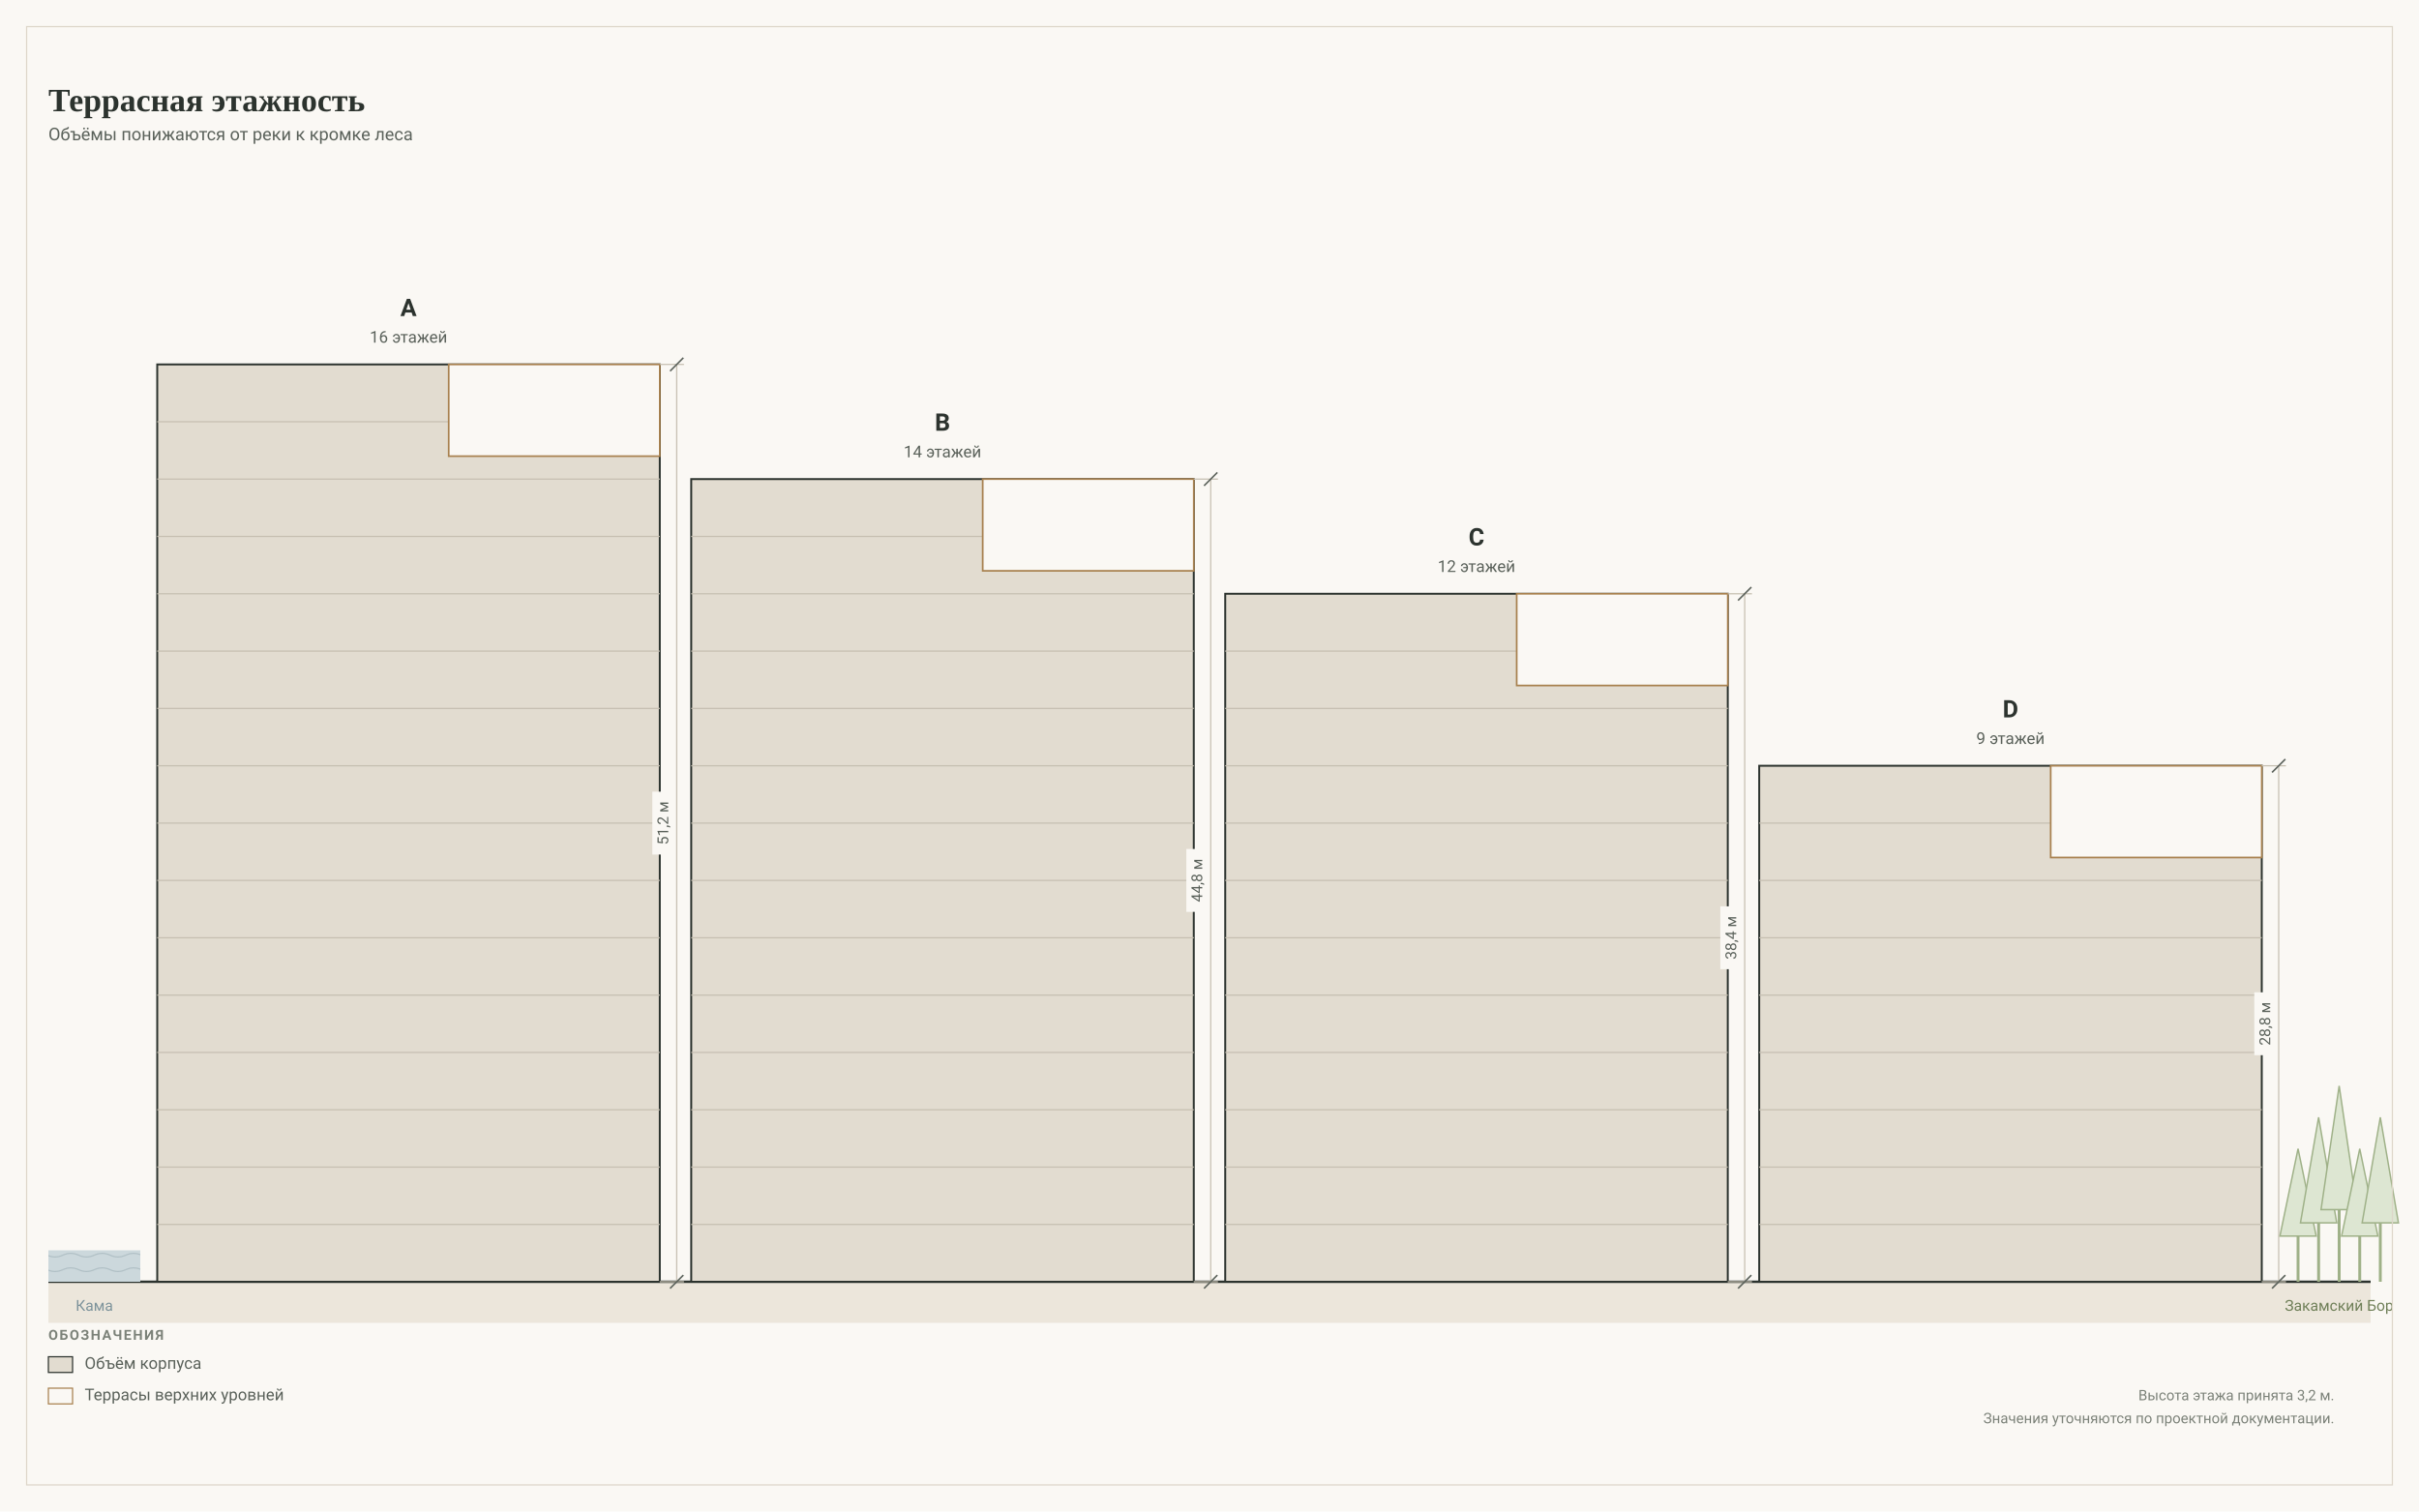
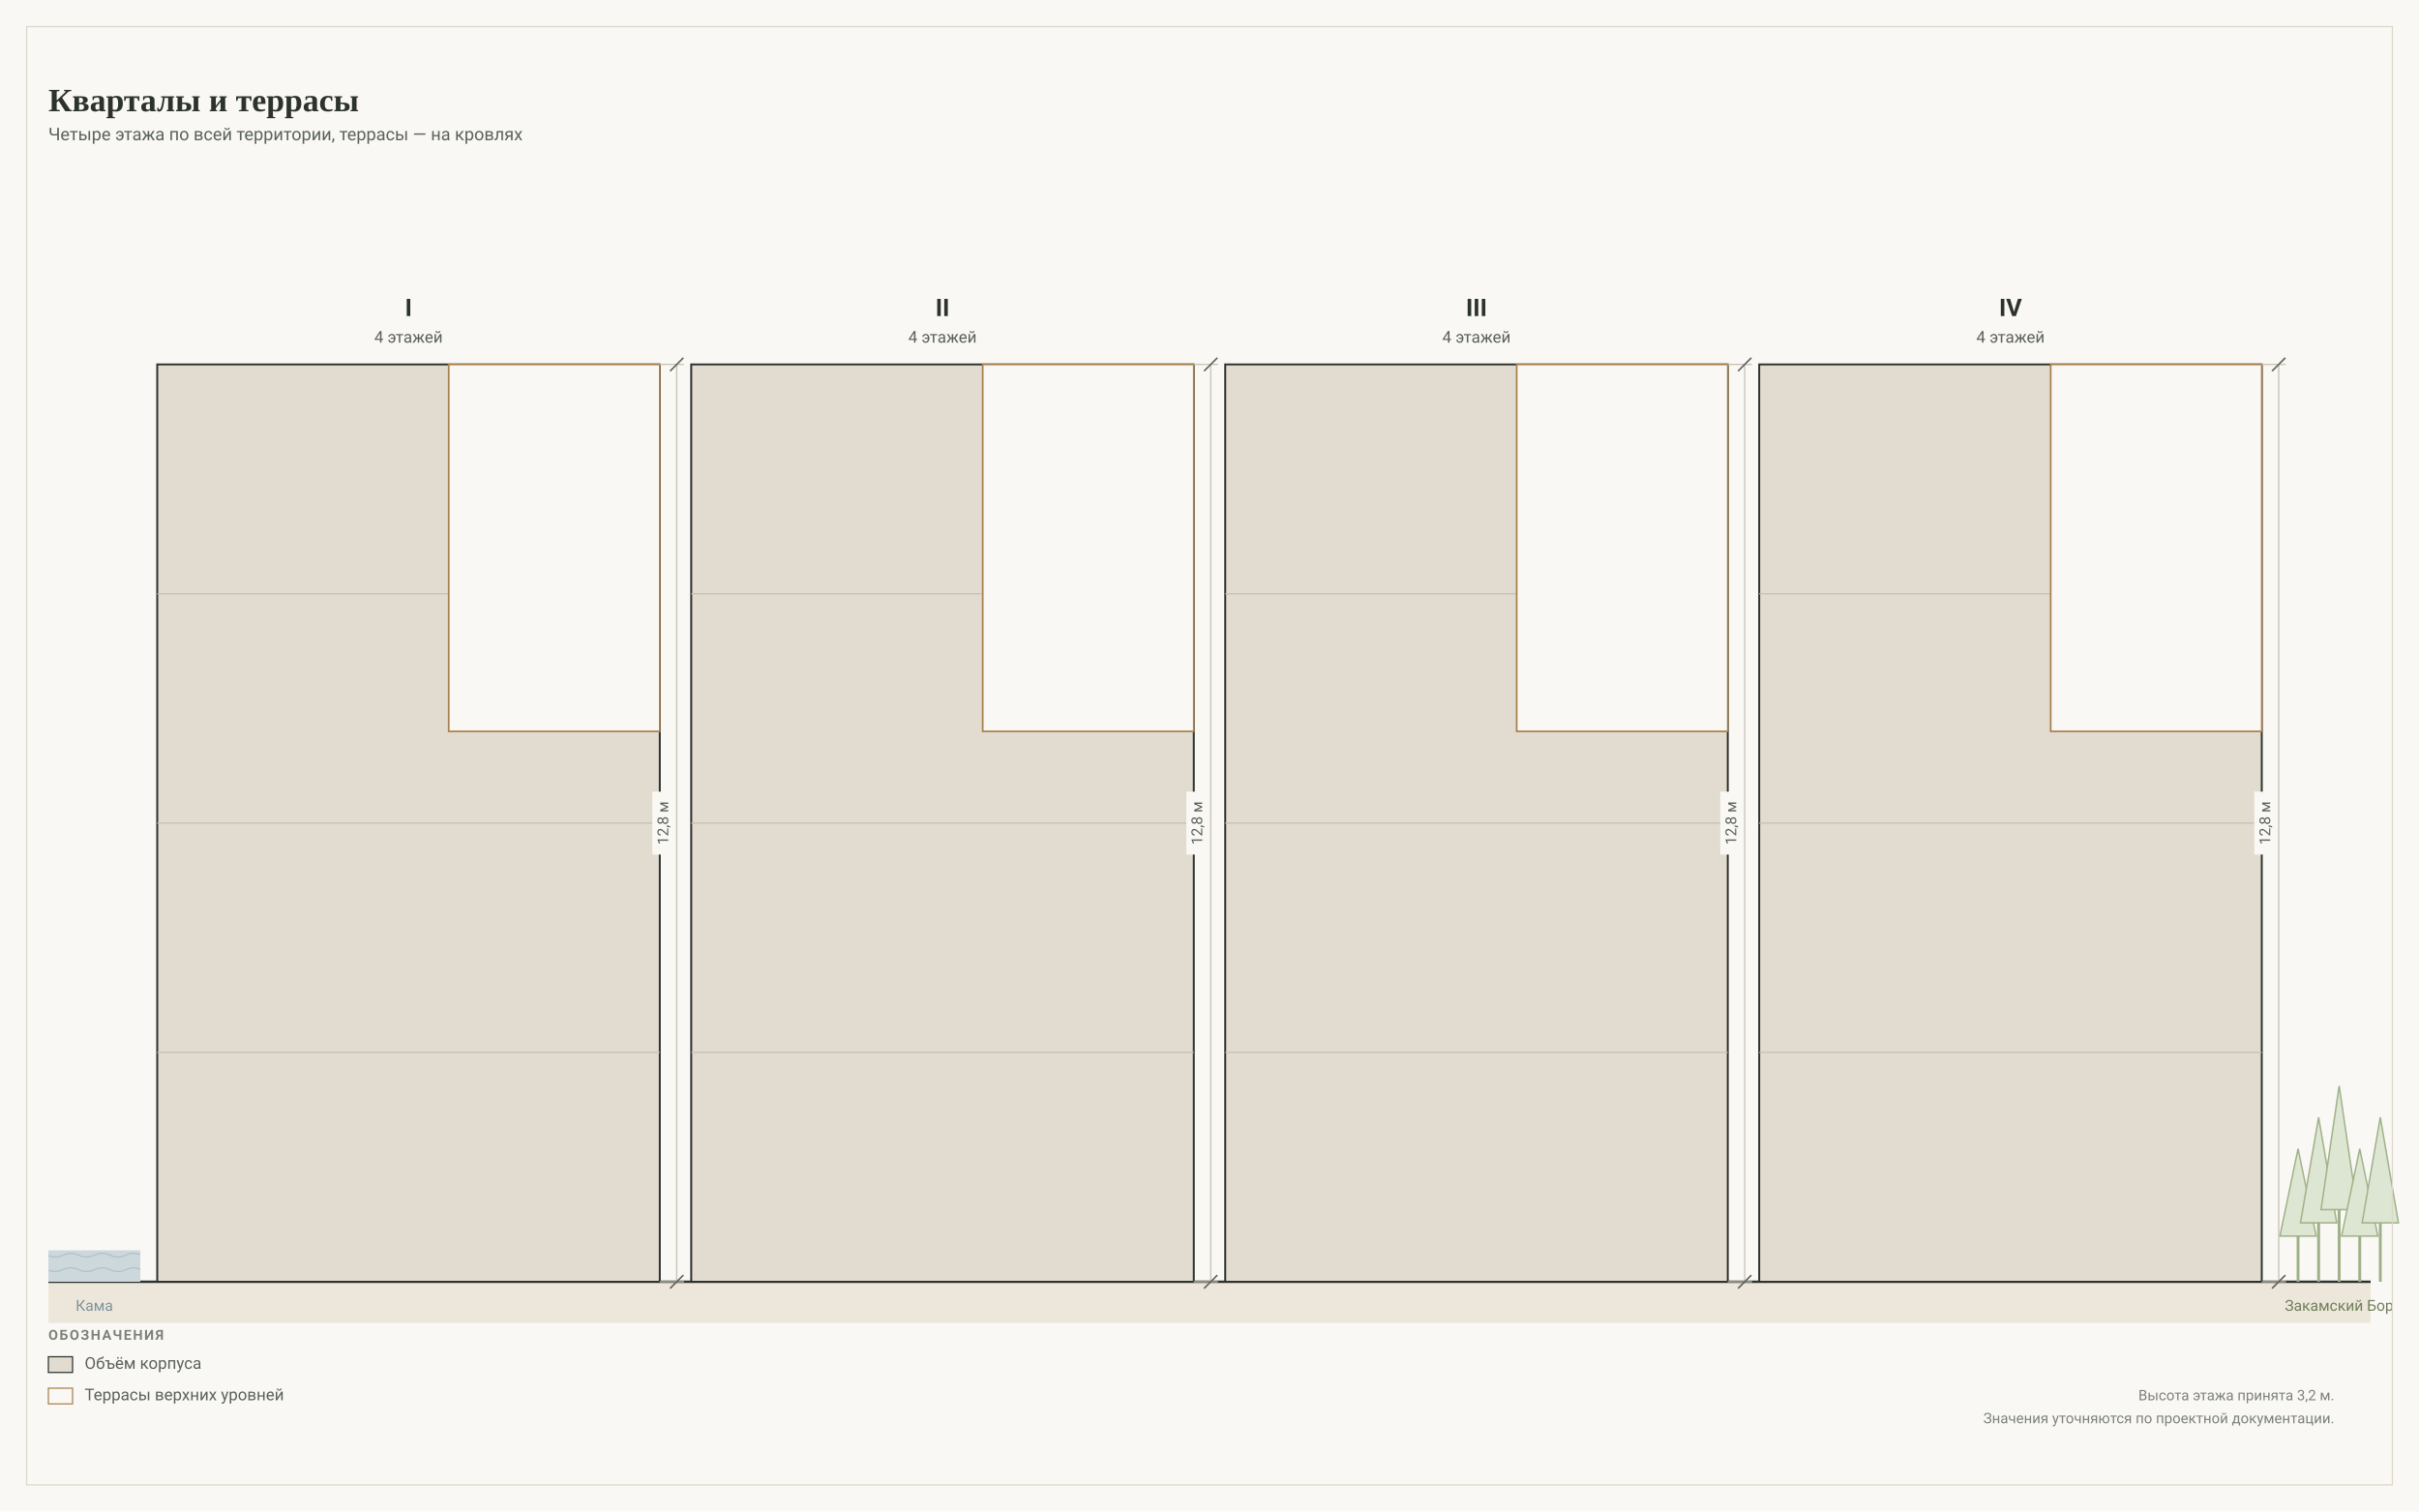
<svg xmlns="http://www.w3.org/2000/svg" viewBox="0 0 2000 1250" width="2000" height="1250" role="img" aria-label="Схема террасной этажности корпусов" font-family="'TT Commons Pro',-apple-system,BlinkMacSystemFont,'Segoe UI',Roboto,'Helvetica Neue',Arial,sans-serif">
  <defs>
    <pattern id="h-build" patternUnits="userSpaceOnUse" width="9" height="9" patternTransform="rotate(45)">
      <line x1="0" y1="0" x2="0" y2="9" stroke="#a8814f" stroke-width="1.1" opacity=".5" />
    </pattern>
    <pattern id="h-sold" patternUnits="userSpaceOnUse" width="7" height="7" patternTransform="rotate(45)">
      <line x1="0" y1="0" x2="0" y2="7" stroke="#7c8279" stroke-width="1" opacity=".45" />
    </pattern>
    <pattern id="h-forest" patternUnits="userSpaceOnUse" width="14" height="14">
      <circle cx="4" cy="4" r="1.5" fill="#9fb188" opacity=".55" />
      <circle cx="11" cy="10" r="1.1" fill="#9fb188" opacity=".4" />
    </pattern>
    <pattern id="h-water" patternUnits="userSpaceOnUse" width="26" height="12">
      <path d="M0 6q6.5 -3 13 0t13 0" fill="none" stroke="#7d939b" stroke-width="1" opacity=".35" />
    </pattern>
  </defs>
  <rect width="2000" height="1250" fill="#faf8f4" />
  <rect x="40" y="1060" width="1920" height="34" fill="#ece6db" />
  <line x1="40" y1="1060" x2="1960" y2="1060" stroke="#2c332e" stroke-width="2" />
  <rect x="40" y="1034" width="76" height="26" fill="#ccd8dc" />
  <rect x="40" y="1034" width="76" height="26" fill="url(#h-water)" />
  <text x="78" y="1084" font-size="12.5" fill="#7d939b" text-anchor="middle" font-weight="400">Кама</text>
  <rect x="130" y="301.379" width="415.5" height="758.621" fill="#e2dcd0" stroke="#2c332e" stroke-width="1.6" />
-   <line x1="130" y1="1012.586" x2="545.5" y2="1012.586" stroke="#c6bfb1" stroke-width="1" />
-   <line x1="130" y1="965.172" x2="545.5" y2="965.172" stroke="#c6bfb1" stroke-width="1" />
-   <line x1="130" y1="917.759" x2="545.5" y2="917.759" stroke="#c6bfb1" stroke-width="1" />
  <line x1="130" y1="870.345" x2="545.5" y2="870.345" stroke="#c6bfb1" stroke-width="1" />
-   <line x1="130" y1="822.931" x2="545.5" y2="822.931" stroke="#c6bfb1" stroke-width="1" />
-   <line x1="130" y1="775.517" x2="545.5" y2="775.517" stroke="#c6bfb1" stroke-width="1" />
-   <line x1="130" y1="728.103" x2="545.5" y2="728.103" stroke="#c6bfb1" stroke-width="1" />
  <line x1="130" y1="680.69" x2="545.5" y2="680.69" stroke="#c6bfb1" stroke-width="1" />
-   <line x1="130" y1="633.276" x2="545.5" y2="633.276" stroke="#c6bfb1" stroke-width="1" />
-   <line x1="130" y1="585.862" x2="545.5" y2="585.862" stroke="#c6bfb1" stroke-width="1" />
-   <line x1="130" y1="538.448" x2="545.5" y2="538.448" stroke="#c6bfb1" stroke-width="1" />
  <line x1="130" y1="491.034" x2="545.5" y2="491.034" stroke="#c6bfb1" stroke-width="1" />
-   <line x1="130" y1="443.621" x2="545.5" y2="443.621" stroke="#c6bfb1" stroke-width="1" />
-   <line x1="130" y1="396.207" x2="545.5" y2="396.207" stroke="#c6bfb1" stroke-width="1" />
-   <line x1="130" y1="348.793" x2="545.5" y2="348.793" stroke="#c6bfb1" stroke-width="1" />
-   <rect x="370.99" y="301.379" width="174.51" height="75.862" fill="#faf8f4" stroke="#a8814f" stroke-width="1.4" />
-   <text x="337.75" y="261.379" font-size="20" fill="#2c332e" text-anchor="middle" font-weight="700">A</text>
-   <text x="337.75" y="283.379" font-size="13.5" fill="#5a615a" text-anchor="middle" font-weight="400">16 этажей</text>
+   <rect x="370.99" y="301.379" width="174.51" height="303.448" fill="#faf8f4" stroke="#a8814f" stroke-width="1.4" />
+   <text x="337.75" y="261.379" font-size="20" fill="#2c332e" text-anchor="middle" font-weight="700">I</text>
+   <text x="337.75" y="283.379" font-size="13.5" fill="#5a615a" text-anchor="middle" font-weight="400">4 этажей</text>
  <line x1="545.5" y1="301.379" x2="565.5" y2="301.379" stroke="#c6bfb1" stroke-width="1" />
  <line x1="545.5" y1="1060" x2="565.5" y2="1060" stroke="#c6bfb1" stroke-width="1" />
  <line x1="559.5" y1="301.379" x2="559.5" y2="1060" stroke="#c6bfb1" stroke-width="1" />
  <line x1="554" y1="306.879" x2="565" y2="295.879" stroke="#5a615a" stroke-width="1.3" />
  <line x1="554" y1="1065.5" x2="565" y2="1054.5" stroke="#5a615a" stroke-width="1.3" />
  <g transform="translate(559.5,680.6897) rotate(-90)">
    <rect x="-26" y="-20.163" width="52" height="16.875" fill="#faf8f4" />
-     <text x="0" y="-7" font-size="12.5" fill="#5a615a" text-anchor="middle" font-weight="400">51,2 м</text>
+     <text x="0" y="-7" font-size="12.5" fill="#5a615a" text-anchor="middle" font-weight="400">12,8 м</text>
  </g>
-   <rect x="571.5" y="396.207" width="415.5" height="663.793" fill="#e2dcd0" stroke="#2c332e" stroke-width="1.6" />
-   <line x1="571.5" y1="1012.586" x2="987" y2="1012.586" stroke="#c6bfb1" stroke-width="1" />
-   <line x1="571.5" y1="965.172" x2="987" y2="965.172" stroke="#c6bfb1" stroke-width="1" />
-   <line x1="571.5" y1="917.759" x2="987" y2="917.759" stroke="#c6bfb1" stroke-width="1" />
+   <rect x="571.5" y="301.379" width="415.5" height="758.621" fill="#e2dcd0" stroke="#2c332e" stroke-width="1.6" />
  <line x1="571.5" y1="870.345" x2="987" y2="870.345" stroke="#c6bfb1" stroke-width="1" />
-   <line x1="571.5" y1="822.931" x2="987" y2="822.931" stroke="#c6bfb1" stroke-width="1" />
-   <line x1="571.5" y1="775.517" x2="987" y2="775.517" stroke="#c6bfb1" stroke-width="1" />
-   <line x1="571.5" y1="728.103" x2="987" y2="728.103" stroke="#c6bfb1" stroke-width="1" />
  <line x1="571.5" y1="680.69" x2="987" y2="680.69" stroke="#c6bfb1" stroke-width="1" />
-   <line x1="571.5" y1="633.276" x2="987" y2="633.276" stroke="#c6bfb1" stroke-width="1" />
-   <line x1="571.5" y1="585.862" x2="987" y2="585.862" stroke="#c6bfb1" stroke-width="1" />
-   <line x1="571.5" y1="538.448" x2="987" y2="538.448" stroke="#c6bfb1" stroke-width="1" />
  <line x1="571.5" y1="491.034" x2="987" y2="491.034" stroke="#c6bfb1" stroke-width="1" />
-   <line x1="571.5" y1="443.621" x2="987" y2="443.621" stroke="#c6bfb1" stroke-width="1" />
-   <rect x="812.49" y="396.207" width="174.51" height="75.862" fill="#faf8f4" stroke="#a8814f" stroke-width="1.4" />
-   <text x="779.25" y="356.207" font-size="20" fill="#2c332e" text-anchor="middle" font-weight="700">B</text>
-   <text x="779.25" y="378.207" font-size="13.5" fill="#5a615a" text-anchor="middle" font-weight="400">14 этажей</text>
-   <line x1="987" y1="396.207" x2="1007" y2="396.207" stroke="#c6bfb1" stroke-width="1" />
+   <rect x="812.49" y="301.379" width="174.51" height="303.448" fill="#faf8f4" stroke="#a8814f" stroke-width="1.4" />
+   <text x="779.25" y="261.379" font-size="20" fill="#2c332e" text-anchor="middle" font-weight="700">II</text>
+   <text x="779.25" y="283.379" font-size="13.5" fill="#5a615a" text-anchor="middle" font-weight="400">4 этажей</text>
+   <line x1="987" y1="301.379" x2="1007" y2="301.379" stroke="#c6bfb1" stroke-width="1" />
  <line x1="987" y1="1060" x2="1007" y2="1060" stroke="#c6bfb1" stroke-width="1" />
-   <line x1="1001" y1="396.207" x2="1001" y2="1060" stroke="#c6bfb1" stroke-width="1" />
-   <line x1="995.5" y1="401.707" x2="1006.5" y2="390.707" stroke="#5a615a" stroke-width="1.3" />
+   <line x1="1001" y1="301.379" x2="1001" y2="1060" stroke="#c6bfb1" stroke-width="1" />
+   <line x1="995.5" y1="306.879" x2="1006.5" y2="295.879" stroke="#5a615a" stroke-width="1.3" />
  <line x1="995.5" y1="1065.5" x2="1006.5" y2="1054.5" stroke="#5a615a" stroke-width="1.3" />
-   <g transform="translate(1001,728.1034) rotate(-90)">
+   <g transform="translate(1001,680.6897) rotate(-90)">
    <rect x="-26" y="-20.163" width="52" height="16.875" fill="#faf8f4" />
-     <text x="0" y="-7" font-size="12.5" fill="#5a615a" text-anchor="middle" font-weight="400">44,8 м</text>
+     <text x="0" y="-7" font-size="12.5" fill="#5a615a" text-anchor="middle" font-weight="400">12,8 м</text>
  </g>
-   <rect x="1013" y="491.034" width="415.5" height="568.966" fill="#e2dcd0" stroke="#2c332e" stroke-width="1.6" />
-   <line x1="1013" y1="1012.586" x2="1428.5" y2="1012.586" stroke="#c6bfb1" stroke-width="1" />
-   <line x1="1013" y1="965.172" x2="1428.5" y2="965.172" stroke="#c6bfb1" stroke-width="1" />
-   <line x1="1013" y1="917.759" x2="1428.5" y2="917.759" stroke="#c6bfb1" stroke-width="1" />
+   <rect x="1013" y="301.379" width="415.5" height="758.621" fill="#e2dcd0" stroke="#2c332e" stroke-width="1.6" />
  <line x1="1013" y1="870.345" x2="1428.5" y2="870.345" stroke="#c6bfb1" stroke-width="1" />
-   <line x1="1013" y1="822.931" x2="1428.5" y2="822.931" stroke="#c6bfb1" stroke-width="1" />
-   <line x1="1013" y1="775.517" x2="1428.5" y2="775.517" stroke="#c6bfb1" stroke-width="1" />
-   <line x1="1013" y1="728.103" x2="1428.5" y2="728.103" stroke="#c6bfb1" stroke-width="1" />
  <line x1="1013" y1="680.69" x2="1428.5" y2="680.69" stroke="#c6bfb1" stroke-width="1" />
-   <line x1="1013" y1="633.276" x2="1428.5" y2="633.276" stroke="#c6bfb1" stroke-width="1" />
-   <line x1="1013" y1="585.862" x2="1428.5" y2="585.862" stroke="#c6bfb1" stroke-width="1" />
-   <line x1="1013" y1="538.448" x2="1428.5" y2="538.448" stroke="#c6bfb1" stroke-width="1" />
-   <rect x="1253.99" y="491.034" width="174.51" height="75.862" fill="#faf8f4" stroke="#a8814f" stroke-width="1.4" />
-   <text x="1220.75" y="451.034" font-size="20" fill="#2c332e" text-anchor="middle" font-weight="700">C</text>
-   <text x="1220.75" y="473.034" font-size="13.5" fill="#5a615a" text-anchor="middle" font-weight="400">12 этажей</text>
-   <line x1="1428.5" y1="491.034" x2="1448.5" y2="491.034" stroke="#c6bfb1" stroke-width="1" />
+   <line x1="1013" y1="491.034" x2="1428.5" y2="491.034" stroke="#c6bfb1" stroke-width="1" />
+   <rect x="1253.99" y="301.379" width="174.51" height="303.448" fill="#faf8f4" stroke="#a8814f" stroke-width="1.4" />
+   <text x="1220.75" y="261.379" font-size="20" fill="#2c332e" text-anchor="middle" font-weight="700">III</text>
+   <text x="1220.75" y="283.379" font-size="13.5" fill="#5a615a" text-anchor="middle" font-weight="400">4 этажей</text>
+   <line x1="1428.5" y1="301.379" x2="1448.5" y2="301.379" stroke="#c6bfb1" stroke-width="1" />
  <line x1="1428.5" y1="1060" x2="1448.5" y2="1060" stroke="#c6bfb1" stroke-width="1" />
-   <line x1="1442.5" y1="491.034" x2="1442.5" y2="1060" stroke="#c6bfb1" stroke-width="1" />
-   <line x1="1437" y1="496.534" x2="1448" y2="485.534" stroke="#5a615a" stroke-width="1.3" />
+   <line x1="1442.5" y1="301.379" x2="1442.5" y2="1060" stroke="#c6bfb1" stroke-width="1" />
+   <line x1="1437" y1="306.879" x2="1448" y2="295.879" stroke="#5a615a" stroke-width="1.3" />
  <line x1="1437" y1="1065.5" x2="1448" y2="1054.5" stroke="#5a615a" stroke-width="1.3" />
-   <g transform="translate(1442.5,775.5172) rotate(-90)">
+   <g transform="translate(1442.5,680.6897) rotate(-90)">
    <rect x="-26" y="-20.163" width="52" height="16.875" fill="#faf8f4" />
-     <text x="0" y="-7" font-size="12.5" fill="#5a615a" text-anchor="middle" font-weight="400">38,4 м</text>
+     <text x="0" y="-7" font-size="12.5" fill="#5a615a" text-anchor="middle" font-weight="400">12,8 м</text>
  </g>
-   <rect x="1454.5" y="633.276" width="415.5" height="426.724" fill="#e2dcd0" stroke="#2c332e" stroke-width="1.6" />
-   <line x1="1454.5" y1="1012.586" x2="1870" y2="1012.586" stroke="#c6bfb1" stroke-width="1" />
-   <line x1="1454.5" y1="965.172" x2="1870" y2="965.172" stroke="#c6bfb1" stroke-width="1" />
-   <line x1="1454.5" y1="917.759" x2="1870" y2="917.759" stroke="#c6bfb1" stroke-width="1" />
+   <rect x="1454.5" y="301.379" width="415.5" height="758.621" fill="#e2dcd0" stroke="#2c332e" stroke-width="1.6" />
  <line x1="1454.5" y1="870.345" x2="1870" y2="870.345" stroke="#c6bfb1" stroke-width="1" />
-   <line x1="1454.5" y1="822.931" x2="1870" y2="822.931" stroke="#c6bfb1" stroke-width="1" />
-   <line x1="1454.5" y1="775.517" x2="1870" y2="775.517" stroke="#c6bfb1" stroke-width="1" />
-   <line x1="1454.5" y1="728.103" x2="1870" y2="728.103" stroke="#c6bfb1" stroke-width="1" />
  <line x1="1454.5" y1="680.69" x2="1870" y2="680.69" stroke="#c6bfb1" stroke-width="1" />
-   <rect x="1695.49" y="633.276" width="174.51" height="75.862" fill="#faf8f4" stroke="#a8814f" stroke-width="1.4" />
-   <text x="1662.25" y="593.276" font-size="20" fill="#2c332e" text-anchor="middle" font-weight="700">D</text>
-   <text x="1662.25" y="615.276" font-size="13.5" fill="#5a615a" text-anchor="middle" font-weight="400">9 этажей</text>
-   <line x1="1870" y1="633.276" x2="1890" y2="633.276" stroke="#c6bfb1" stroke-width="1" />
+   <line x1="1454.5" y1="491.034" x2="1870" y2="491.034" stroke="#c6bfb1" stroke-width="1" />
+   <rect x="1695.49" y="301.379" width="174.51" height="303.448" fill="#faf8f4" stroke="#a8814f" stroke-width="1.4" />
+   <text x="1662.25" y="261.379" font-size="20" fill="#2c332e" text-anchor="middle" font-weight="700">IV</text>
+   <text x="1662.25" y="283.379" font-size="13.5" fill="#5a615a" text-anchor="middle" font-weight="400">4 этажей</text>
+   <line x1="1870" y1="301.379" x2="1890" y2="301.379" stroke="#c6bfb1" stroke-width="1" />
  <line x1="1870" y1="1060" x2="1890" y2="1060" stroke="#c6bfb1" stroke-width="1" />
-   <line x1="1884" y1="633.276" x2="1884" y2="1060" stroke="#c6bfb1" stroke-width="1" />
-   <line x1="1878.5" y1="638.776" x2="1889.5" y2="627.776" stroke="#5a615a" stroke-width="1.3" />
+   <line x1="1884" y1="301.379" x2="1884" y2="1060" stroke="#c6bfb1" stroke-width="1" />
+   <line x1="1878.5" y1="306.879" x2="1889.5" y2="295.879" stroke="#5a615a" stroke-width="1.3" />
  <line x1="1878.5" y1="1065.5" x2="1889.5" y2="1054.5" stroke="#5a615a" stroke-width="1.3" />
-   <g transform="translate(1884,846.6379) rotate(-90)">
+   <g transform="translate(1884,680.6897) rotate(-90)">
    <rect x="-26" y="-20.163" width="52" height="16.875" fill="#faf8f4" />
-     <text x="0" y="-7" font-size="12.5" fill="#5a615a" text-anchor="middle" font-weight="400">28,8 м</text>
+     <text x="0" y="-7" font-size="12.5" fill="#5a615a" text-anchor="middle" font-weight="400">12,8 м</text>
  </g>
  <path d="M1900 1060 l0 -90" stroke="#9fb188" stroke-width="2.4" />
  <path d="M1885 1022.2 L1900 950 L1915 1022.2 Z" fill="#dde6d2" stroke="#9fb188" stroke-width="1.2" />
  <path d="M1917 1060 l0 -116" stroke="#9fb188" stroke-width="2.4" />
  <path d="M1902 1011.28 L1917 924 L1932 1011.28 Z" fill="#dde6d2" stroke="#9fb188" stroke-width="1.2" />
  <path d="M1934 1060 l0 -142" stroke="#9fb188" stroke-width="2.4" />
  <path d="M1919 1000.36 L1934 898 L1949 1000.36 Z" fill="#dde6d2" stroke="#9fb188" stroke-width="1.2" />
  <path d="M1951 1060 l0 -90" stroke="#9fb188" stroke-width="2.4" />
  <path d="M1936 1022.2 L1951 950 L1966 1022.2 Z" fill="#dde6d2" stroke="#9fb188" stroke-width="1.2" />
  <path d="M1968 1060 l0 -116" stroke="#9fb188" stroke-width="2.4" />
  <path d="M1953 1011.28 L1968 924 L1983 1011.28 Z" fill="#dde6d2" stroke="#9fb188" stroke-width="1.2" />
  <text x="1934" y="1084" font-size="12.5" fill="#6f7f58" text-anchor="middle" font-weight="400">Закамский Бор</text>
  <rect x="22" y="22" width="1956" height="1206" fill="none" stroke="#ddd6c9" stroke-width="1" />
-   <text x="40" y="92" font-size="27" fill="#2c332e" text-anchor="start" font-weight="600" font-family="'TT Ramillas','Playfair Display',Georgia,'Times New Roman',serif">Террасная этажность</text>
-   <text x="40" y="116" font-size="14.5" fill="#5a615a" text-anchor="start" font-weight="400">Объёмы понижаются от реки к кромке леса</text>
+   <text x="40" y="92" font-size="27" fill="#2c332e" text-anchor="start" font-weight="600" font-family="'TT Ramillas','Playfair Display',Georgia,'Times New Roman',serif">Кварталы и террасы</text>
+   <text x="40" y="116" font-size="14.5" fill="#5a615a" text-anchor="start" font-weight="400">Четыре этажа по всей территории, террасы — на кровлях</text>
  <text x="40" y="1108" font-size="11.5" fill="#7c8279" text-anchor="start" font-weight="600" letter-spacing="1.2">ОБОЗНАЧЕНИЯ</text>
  <rect x="40" y="1122" width="20" height="13" fill="#e2dcd0" stroke="#2c332e" stroke-width="1" />
  <text x="70" y="1132" font-size="13.5" fill="#5a615a" text-anchor="start" font-weight="400">Объём корпуса</text>
  <rect x="40" y="1148" width="20" height="13" fill="#faf8f4" stroke="#a8814f" stroke-width="1" />
  <text x="70" y="1158" font-size="13.5" fill="#5a615a" text-anchor="start" font-weight="400">Террасы верхних уровней</text>
  <text x="1930" y="1158" font-size="12" fill="#7c8279" text-anchor="end" font-weight="400">Высота этажа принята 3,2 м.</text>
  <text x="1930" y="1177" font-size="12" fill="#7c8279" text-anchor="end" font-weight="400">Значения уточняются по проектной документации.</text>
</svg>
